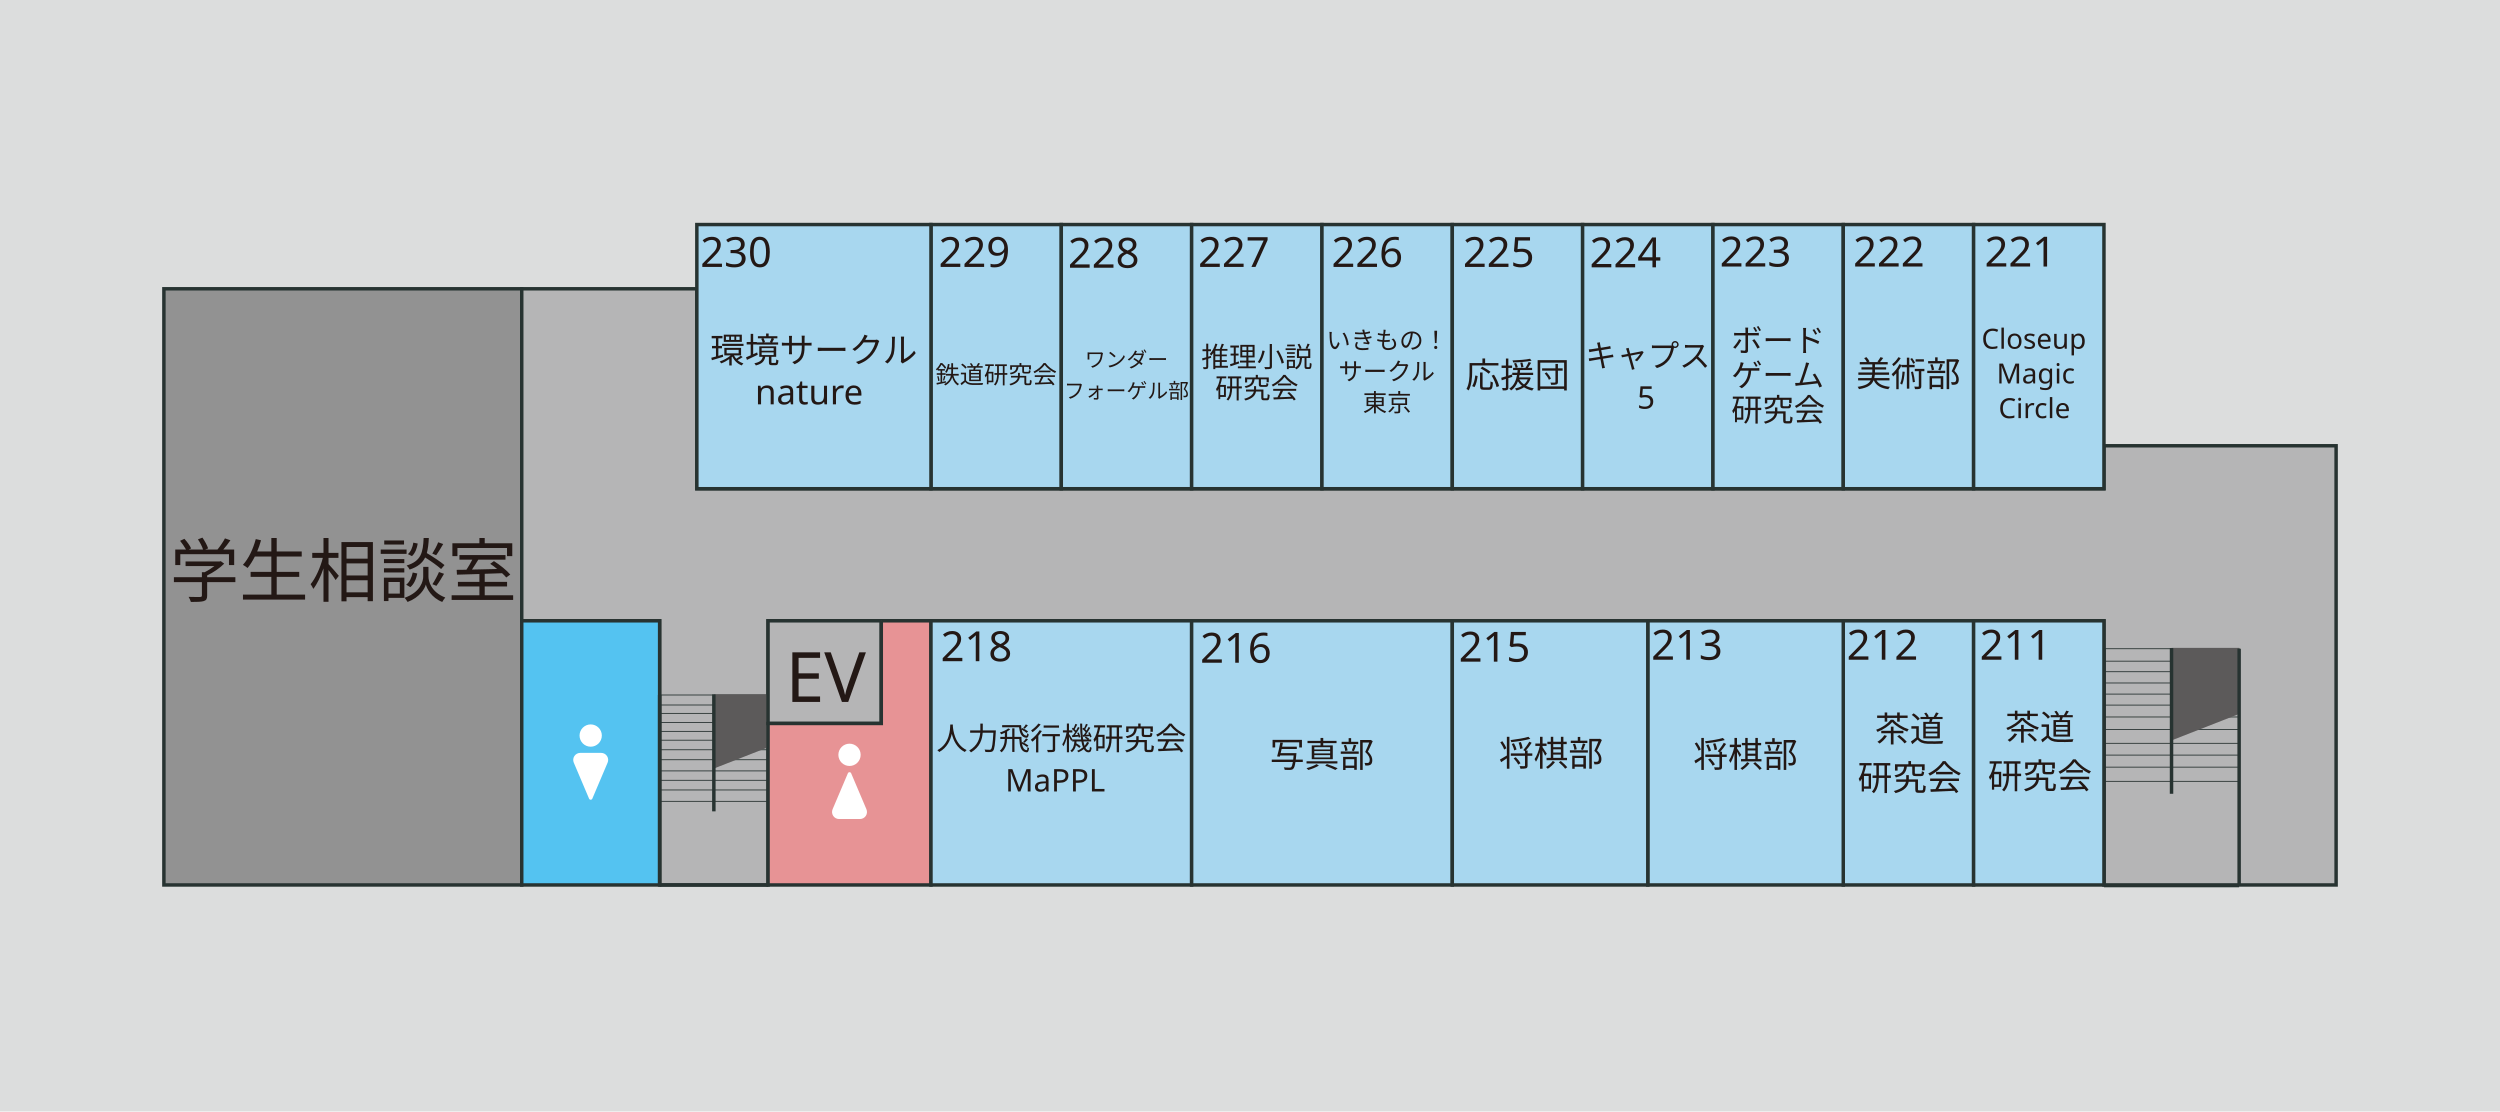
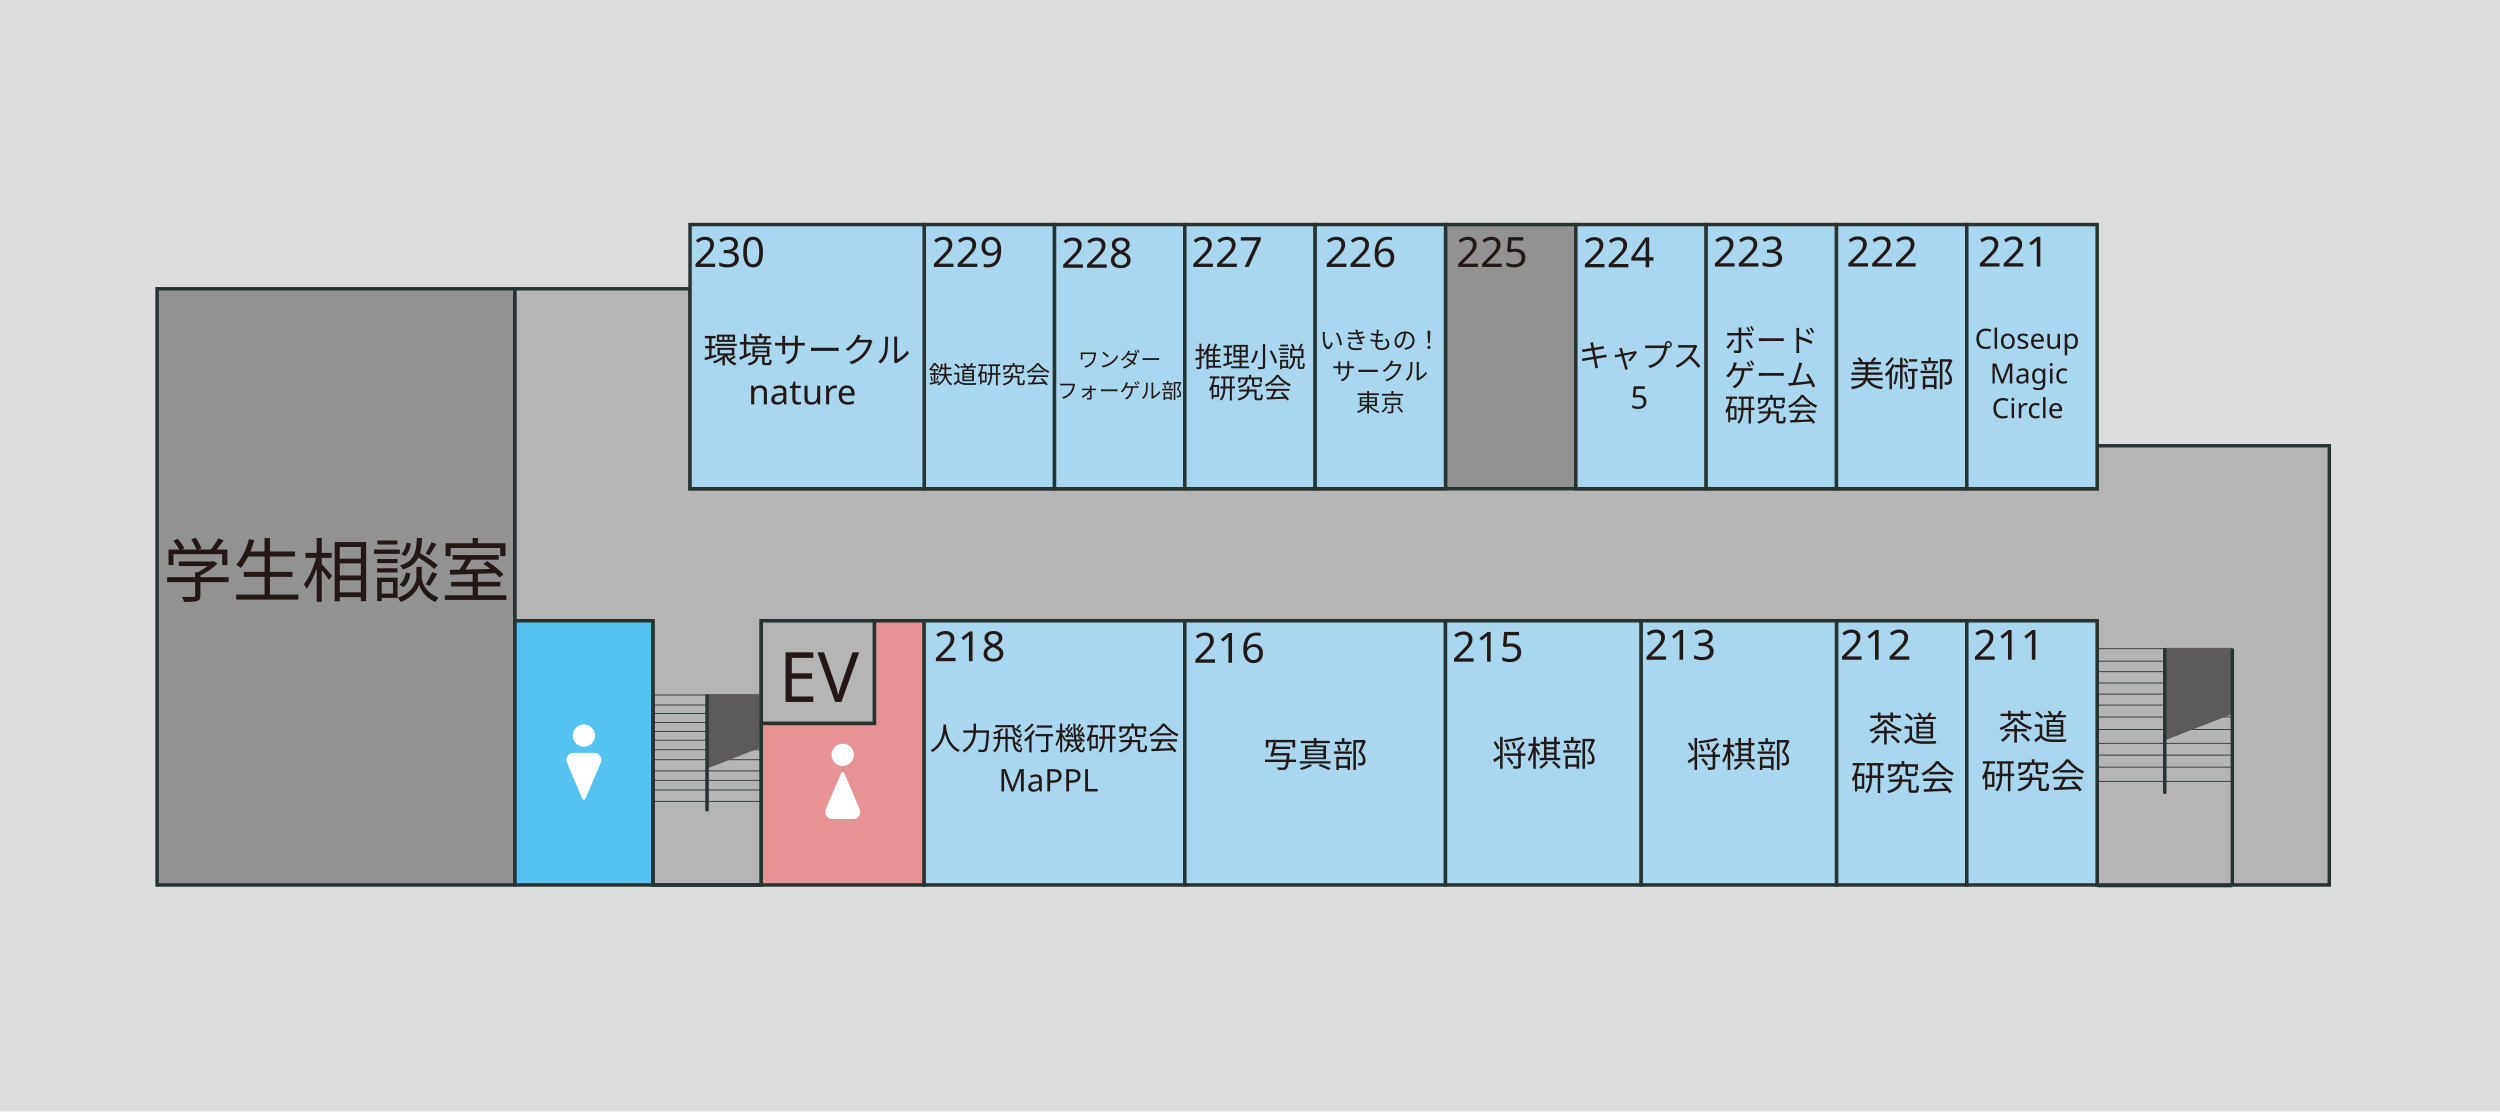
<svg xmlns="http://www.w3.org/2000/svg" viewBox="0 0 720 320">
  <g id="_景" data-name="背景">
    <polyline id="base" points="0 320 720 320 720 0 0 0" fill="#dcdddd" />
  </g>
  <g id="_用不可能部屋" data-name="使用不可能部屋">
-     <rect x="47.2" y="83.17" width="103.06" height="171.7" fill="#929292" stroke="#273331" stroke-miterlimit="10" />
+     <rect x="45.24" y="83.17" width="103.06" height="171.7" fill="#929292" stroke="#273331" stroke-miterlimit="10" />
+     <rect id="room225f" x="416.3" y="64.67" width="37.54" height="76.08" fill="#929292" stroke="#273331" stroke-miterlimit="10" />
  </g>
  <g id="_下" data-name="廊下">
-     <polygon points="150.26 83.17 150.26 178.79 189.97 178.79 189.97 254.87 221.2 254.87 221.2 178.79 605.93 178.79 605.93 254.87 672.8 254.87 672.8 128.38 605.93 128.38 605.93 140.75 200.69 140.75 200.69 83.17 150.26 83.17" fill="#b5b5b6" stroke="#273331" stroke-miterlimit="10" />
+     <polygon points="148.31 83.17 148.31 178.79 188.02 178.79 188.02 254.87 219.25 254.87 219.25 178.79 603.98 178.79 603.98 254.87 670.84 254.87 670.84 128.38 603.98 128.38 603.98 140.75 198.73 140.75 198.73 83.17 148.31 83.17" fill="#b5b5b6" stroke="#273331" stroke-miterlimit="10" />
  </g>
  <g id="_子トイレ" data-name="男子トイレ">
-     <rect x="150.26" y="178.79" width="39.71" height="76.08" fill="#54c3f1" stroke="#283331" stroke-miterlimit="10" />
+     <rect x="148.31" y="178.79" width="39.71" height="76.08" fill="#54c3f1" stroke="#283331" stroke-miterlimit="10" />
    <g id="_" data-name="男">
-       <path d="M170.12,215.05c1.77,0,3.21-1.44,3.21-3.21s-1.44-3.21-3.21-3.21-3.21,1.44-3.21,3.21,1.44,3.21,3.21,3.21Z" fill="#fff" />
-       <path d="M173.13,216.83h-6.02c-.68,0-1.31,.34-1.69,.91-.37,.57-.44,1.28-.17,1.91l4.4,10.36c.08,.19,.26,.31,.47,.31s.39-.12,.47-.31l4.4-10.36c.27-.62,.2-1.34-.17-1.91-.37-.57-1.01-.91-1.69-.91Z" fill="#fff" />
+       <path d="M168.16,215.05c1.77,0,3.21-1.44,3.21-3.21s-1.44-3.21-3.21-3.21-3.21,1.44-3.21,3.21,1.44,3.21,3.21,3.21Z" fill="#fff" />
+       <path d="M171.17,216.83h-6.02c-.68,0-1.31,.34-1.69,.91-.37,.57-.44,1.28-.17,1.91l4.4,10.36c.08,.19,.26,.31,.47,.31s.39-.12,.47-.31l4.4-10.36c.27-.62,.2-1.34-.17-1.91-.37-.57-1.01-.91-1.69-.91Z" fill="#fff" />
    </g>
  </g>
  <g id="_段" data-name="階段">
    <g>
-       <polyline points="189.97 200.16 221.2 200.16 221.2 215.93 189.97 215.93" fill="none" stroke="#283331" stroke-miterlimit="10" stroke-width=".25" />
-       <line x1="221.2" y1="203.04" x2="189.97" y2="203.04" fill="none" stroke="#283331" stroke-miterlimit="10" stroke-width=".25" />
-       <line x1="221.2" y1="205.46" x2="189.97" y2="205.46" fill="none" stroke="#283331" stroke-miterlimit="10" stroke-width=".25" />
-       <line x1="221.2" y1="208.07" x2="189.97" y2="208.07" fill="none" stroke="#283331" stroke-miterlimit="10" stroke-width=".25" />
-       <line x1="221.2" y1="210.64" x2="189.97" y2="210.64" fill="none" stroke="#283331" stroke-miterlimit="10" stroke-width=".25" />
-       <line x1="221.2" y1="213.18" x2="189.97" y2="213.18" fill="none" stroke="#283331" stroke-miterlimit="10" stroke-width=".25" />
-       <line x1="221.2" y1="218.8" x2="189.97" y2="218.8" fill="none" stroke="#283331" stroke-miterlimit="10" stroke-width=".25" />
-       <line x1="221.2" y1="222.02" x2="189.97" y2="222.02" fill="none" stroke="#283331" stroke-miterlimit="10" stroke-width=".25" />
-       <line x1="221.2" y1="224.73" x2="189.97" y2="224.73" fill="none" stroke="#283331" stroke-miterlimit="10" stroke-width=".25" />
-       <line x1="221.2" y1="254.87" x2="189.97" y2="254.87" fill="none" stroke="#273331" stroke-miterlimit="10" />
-       <line x1="221.2" y1="227.51" x2="189.97" y2="227.51" fill="none" stroke="#283331" stroke-miterlimit="10" stroke-width=".25" />
-       <line x1="221.2" y1="230.79" x2="189.97" y2="230.79" fill="none" stroke="#283331" stroke-miterlimit="10" stroke-width=".25" />
-       <polygon points="205.59 221.34 221.2 215.22 221.2 199.96 205.59 199.96 205.59 221.34" fill="#5c5a5a" />
-       <line x1="189.97" y1="200.16" x2="189.97" y2="254.87" fill="none" stroke="#273331" stroke-miterlimit="10" />
-       <polyline points="205.59 222.02 205.59 199.99 205.59 233.67" fill="none" stroke="#273331" stroke-miterlimit="10" />
+       <polyline points="188.02 200.16 219.25 200.16 219.24 215.93 188.02 215.93" fill="none" stroke="#283331" stroke-miterlimit="10" stroke-width=".25" />
+       <line x1="219.24" y1="203.04" x2="188.02" y2="203.04" fill="none" stroke="#283331" stroke-miterlimit="10" stroke-width=".25" />
+       <line x1="219.24" y1="205.46" x2="188.02" y2="205.46" fill="none" stroke="#283331" stroke-miterlimit="10" stroke-width=".25" />
+       <line x1="219.24" y1="208.07" x2="188.02" y2="208.07" fill="none" stroke="#283331" stroke-miterlimit="10" stroke-width=".25" />
+       <line x1="219.24" y1="210.64" x2="188.02" y2="210.64" fill="none" stroke="#283331" stroke-miterlimit="10" stroke-width=".25" />
+       <line x1="219.24" y1="213.18" x2="188.02" y2="213.18" fill="none" stroke="#283331" stroke-miterlimit="10" stroke-width=".25" />
+       <line x1="219.25" y1="218.8" x2="188.02" y2="218.8" fill="none" stroke="#283331" stroke-miterlimit="10" stroke-width=".25" />
+       <line x1="219.25" y1="222.02" x2="188.02" y2="222.02" fill="none" stroke="#283331" stroke-miterlimit="10" stroke-width=".25" />
+       <line x1="219.25" y1="224.73" x2="188.02" y2="224.73" fill="none" stroke="#283331" stroke-miterlimit="10" stroke-width=".25" />
+       <line x1="219.25" y1="254.87" x2="188.02" y2="254.87" fill="none" stroke="#273331" stroke-miterlimit="10" />
+       <line x1="219.25" y1="227.51" x2="188.02" y2="227.51" fill="none" stroke="#283331" stroke-miterlimit="10" stroke-width=".25" />
+       <line x1="219.25" y1="230.79" x2="188.02" y2="230.79" fill="none" stroke="#283331" stroke-miterlimit="10" stroke-width=".25" />
+       <polygon points="203.63 221.34 219.25 215.22 219.25 199.96 203.63 199.96 203.63 221.34" fill="#5c5a5a" />
+       <line x1="188.02" y1="200.16" x2="188.02" y2="254.87" fill="none" stroke="#273331" stroke-miterlimit="10" />
+       <polyline points="203.63 222.02 203.63 199.99 203.63 233.67" fill="none" stroke="#273331" stroke-miterlimit="10" />
    </g>
    <g>
-       <polyline points="605.93 186.83 644.87 186.83 644.87 206.49 605.93 206.49" fill="none" stroke="#283331" stroke-miterlimit="10" stroke-width=".25" />
-       <line x1="644.87" y1="190.42" x2="605.93" y2="190.42" fill="none" stroke="#283331" stroke-miterlimit="10" stroke-width=".25" />
-       <line x1="644.87" y1="193.45" x2="605.93" y2="193.45" fill="none" stroke="#283331" stroke-miterlimit="10" stroke-width=".25" />
-       <line x1="644.87" y1="196.7" x2="605.93" y2="196.7" fill="none" stroke="#283331" stroke-miterlimit="10" stroke-width=".25" />
-       <line x1="644.87" y1="199.9" x2="605.93" y2="199.9" fill="none" stroke="#283331" stroke-miterlimit="10" stroke-width=".25" />
-       <line x1="644.87" y1="203.07" x2="605.93" y2="203.07" fill="none" stroke="#283331" stroke-miterlimit="10" stroke-width=".25" />
-       <line x1="644.87" y1="210.08" x2="605.93" y2="210.08" fill="none" stroke="#283331" stroke-miterlimit="10" stroke-width=".25" />
-       <line x1="644.87" y1="214.08" x2="605.93" y2="214.08" fill="none" stroke="#283331" stroke-miterlimit="10" stroke-width=".25" />
-       <line x1="644.87" y1="217.47" x2="605.93" y2="217.47" fill="none" stroke="#283331" stroke-miterlimit="10" stroke-width=".25" />
-       <line x1="644.87" y1="255.04" x2="605.93" y2="255.04" fill="none" stroke="#273331" stroke-miterlimit="10" />
-       <line x1="644.87" y1="220.94" x2="605.93" y2="220.94" fill="none" stroke="#283331" stroke-miterlimit="10" stroke-width=".25" />
-       <line x1="644.87" y1="225.03" x2="605.93" y2="225.03" fill="none" stroke="#283331" stroke-miterlimit="10" stroke-width=".25" />
-       <polygon points="625.4 213.24 644.87 205.61 644.87 186.59 625.4 186.59 625.4 213.24" fill="#5c5a5a" />
-       <line x1="605.93" y1="255.04" x2="605.93" y2="186.83" fill="#b5b5b6" stroke="#273331" stroke-miterlimit="10" />
-       <polyline points="625.4 214.08 625.4 186.63 625.4 228.61" fill="none" stroke="#273331" stroke-miterlimit="10" />
-       <line x1="644.87" y1="186.83" x2="644.87" y2="255.04" fill="#b5b5b6" stroke="#273331" stroke-miterlimit="10" />
+       <polyline points="603.98 186.83 642.91 186.83 642.91 206.49 603.98 206.49" fill="none" stroke="#283331" stroke-miterlimit="10" stroke-width=".25" />
+       <line x1="642.91" y1="190.42" x2="603.98" y2="190.42" fill="none" stroke="#283331" stroke-miterlimit="10" stroke-width=".25" />
+       <line x1="642.91" y1="193.45" x2="603.98" y2="193.45" fill="none" stroke="#283331" stroke-miterlimit="10" stroke-width=".25" />
+       <line x1="642.91" y1="196.7" x2="603.98" y2="196.7" fill="none" stroke="#283331" stroke-miterlimit="10" stroke-width=".25" />
+       <line x1="642.91" y1="199.9" x2="603.98" y2="199.9" fill="none" stroke="#283331" stroke-miterlimit="10" stroke-width=".25" />
+       <line x1="642.91" y1="203.07" x2="603.98" y2="203.07" fill="none" stroke="#283331" stroke-miterlimit="10" stroke-width=".25" />
+       <line x1="642.91" y1="210.08" x2="603.98" y2="210.08" fill="none" stroke="#283331" stroke-miterlimit="10" stroke-width=".25" />
+       <line x1="642.91" y1="214.08" x2="603.98" y2="214.08" fill="none" stroke="#283331" stroke-miterlimit="10" stroke-width=".25" />
+       <line x1="642.91" y1="217.47" x2="603.98" y2="217.47" fill="none" stroke="#283331" stroke-miterlimit="10" stroke-width=".25" />
+       <line x1="642.91" y1="255.04" x2="603.98" y2="255.04" fill="none" stroke="#273331" stroke-miterlimit="10" />
+       <line x1="642.91" y1="220.94" x2="603.98" y2="220.94" fill="none" stroke="#283331" stroke-miterlimit="10" stroke-width=".25" />
+       <line x1="642.91" y1="225.03" x2="603.98" y2="225.03" fill="none" stroke="#283331" stroke-miterlimit="10" stroke-width=".25" />
+       <polygon points="623.45 213.24 642.91 205.61 642.91 186.59 623.45 186.59 623.45 213.24" fill="#5c5a5a" />
+       <line x1="603.98" y1="255.04" x2="603.98" y2="186.83" fill="#b5b5b6" stroke="#273331" stroke-miterlimit="10" />
+       <polyline points="623.45 214.08 623.45 186.63 623.45 228.61" fill="none" stroke="#273331" stroke-miterlimit="10" />
+       <line x1="642.91" y1="186.83" x2="642.91" y2="255.04" fill="#b5b5b6" stroke="#273331" stroke-miterlimit="10" />
    </g>
  </g>
  <g id="EV">
-     <rect x="221.2" y="178.79" width="32.61" height="29.57" fill="#b5b5b6" stroke="#273331" stroke-miterlimit="10" />
+     <rect x="219.25" y="178.79" width="32.61" height="29.57" fill="#b5b5b6" stroke="#273331" stroke-miterlimit="10" />
  </g>
  <g id="_子トイレ-2" data-name="女子トイレ">
-     <polyline points="253.81 178.79 268.12 178.79 268.12 254.87 221.2 254.87 221.2 208.36 253.81 208.36 253.81 178.79" fill="#e79395" stroke="#273331" stroke-miterlimit="10" />
+     <polyline points="251.85 178.79 266.16 178.79 266.16 254.87 219.25 254.87 219.25 208.36 251.85 208.36 251.85 178.79" fill="#e79395" stroke="#273331" stroke-miterlimit="10" />
    <g id="_-2" data-name="女">
-       <path d="M244.66,220.6c1.77,0,3.21-1.44,3.21-3.21s-1.44-3.21-3.21-3.21-3.21,1.44-3.21,3.21,1.44,3.21,3.21,3.21Z" fill="#fff" />
-       <path d="M249.53,233.06l-4.4-10.36c-.08-.19-.26-.31-.47-.31s-.39,.12-.47,.31l-4.4,10.36c-.27,.62-.2,1.34,.17,1.91,.37,.57,1.01,.91,1.69,.91h6.02c.68,0,1.31-.34,1.69-.91,.37-.57,.44-1.28,.17-1.91Z" fill="#fff" />
+       <path d="M242.7,220.6c1.77,0,3.21-1.44,3.21-3.21s-1.44-3.21-3.21-3.21-3.21,1.44-3.21,3.21,1.44,3.21,3.21,3.21Z" fill="#fff" />
+       <path d="M247.57,233.06l-4.4-10.36c-.08-.19-.26-.31-.47-.31s-.39,.12-.47,.31l-4.4,10.36c-.27,.62-.2,1.34,.17,1.91,.37,.57,1.01,.91,1.69,.91h6.02c.68,0,1.31-.34,1.69-.91,.37-.57,.44-1.28,.17-1.91Z" fill="#fff" />
    </g>
  </g>
  <g id="_イレマーク" data-name="トイレマーク" />
  <g id="MLOC-available">
-     <rect id="room229f" x="268.12" y="64.67" width="37.54" height="76.08" fill="#a8d7ef" stroke="#273331" stroke-miterlimit="10" />
-     <rect id="room228f" x="305.65" y="64.67" width="37.54" height="76.08" fill="#a8d7ef" stroke="#273331" stroke-miterlimit="10" />
-     <rect id="room227f" x="343.19" y="64.67" width="37.54" height="76.08" fill="#a8d7ef" stroke="#273331" stroke-miterlimit="10" />
-     <rect id="room226f" x="380.72" y="64.67" width="37.54" height="76.08" fill="#a8d7ef" stroke="#273331" stroke-miterlimit="10" />
-     <rect id="room225f" x="418.26" y="64.67" width="37.54" height="76.08" fill="#a8d7ef" stroke="#273331" stroke-miterlimit="10" />
-     <rect id="room224f" x="455.79" y="64.67" width="37.54" height="76.08" fill="#a8d7ef" stroke="#273331" stroke-miterlimit="10" />
-     <rect id="room223f" x="493.33" y="64.67" width="37.54" height="76.08" fill="#a8d7ef" stroke="#273331" stroke-miterlimit="10" />
-     <rect id="room222f" x="530.86" y="64.67" width="37.54" height="76.08" fill="#a8d7ef" stroke="#273331" stroke-miterlimit="10" />
-     <rect id="room221f" x="568.4" y="64.67" width="37.54" height="76.08" fill="#a8d7ef" stroke="#273331" stroke-miterlimit="10" />
-     <rect id="room7-230f" x="200.69" y="64.67" width="67.43" height="76.08" fill="#a8d7ef" stroke="#273331" stroke-miterlimit="10" />
-     <rect id="room218f" x="268.12" y="178.79" width="75.07" height="76.08" fill="#a8d7ef" stroke="#273331" stroke-miterlimit="10" />
-     <rect id="room216f" x="343.19" y="178.79" width="75.07" height="76.08" fill="#a8d7ef" stroke="#273331" stroke-miterlimit="10" />
-     <rect id="wa212f" x="530.86" y="178.79" width="37.54" height="76.08" fill="#a8d7ef" stroke="#273331" stroke-miterlimit="10" />
-     <rect id="wa211f" x="568.4" y="178.79" width="37.54" height="76.08" fill="#a8d7ef" stroke="#273331" stroke-miterlimit="10" />
-     <rect id="wa213f" x="474.56" y="178.79" width="56.3" height="76.08" fill="#a8d7ef" stroke="#273331" stroke-miterlimit="10" />
-     <rect id="wa215f" x="418.26" y="178.79" width="56.3" height="76.08" fill="#a8d7ef" stroke="#273331" stroke-miterlimit="10" />
+     <rect id="room229f" x="266.16" y="64.67" width="37.54" height="76.08" fill="#a8d7ef" stroke="#273331" stroke-miterlimit="10" />
+     <rect id="room228f" x="303.7" y="64.67" width="37.54" height="76.08" fill="#a8d7ef" stroke="#273331" stroke-miterlimit="10" />
+     <rect id="room227f" x="341.23" y="64.67" width="37.54" height="76.08" fill="#a8d7ef" stroke="#273331" stroke-miterlimit="10" />
+     <rect id="room226f" x="378.77" y="64.67" width="37.54" height="76.08" fill="#a8d7ef" stroke="#273331" stroke-miterlimit="10" />
+     <rect id="room224f" x="453.84" y="64.67" width="37.54" height="76.08" fill="#a8d7ef" stroke="#273331" stroke-miterlimit="10" />
+     <rect id="room223f" x="491.37" y="64.67" width="37.54" height="76.08" fill="#a8d7ef" stroke="#273331" stroke-miterlimit="10" />
+     <rect id="room222f" x="528.91" y="64.67" width="37.54" height="76.08" fill="#a8d7ef" stroke="#273331" stroke-miterlimit="10" />
+     <rect id="room221f" x="566.44" y="64.67" width="37.54" height="76.08" fill="#a8d7ef" stroke="#273331" stroke-miterlimit="10" />
+     <rect id="room7-230f" x="198.73" y="64.67" width="67.43" height="76.08" fill="#a8d7ef" stroke="#273331" stroke-miterlimit="10" />
+     <rect id="room218f" x="266.16" y="178.79" width="75.07" height="76.08" fill="#a8d7ef" stroke="#273331" stroke-miterlimit="10" />
+     <rect id="room216f" x="341.23" y="178.79" width="75.07" height="76.08" fill="#a8d7ef" stroke="#273331" stroke-miterlimit="10" />
+     <rect id="wa212f" x="528.91" y="178.79" width="37.54" height="76.08" fill="#a8d7ef" stroke="#273331" stroke-miterlimit="10" />
+     <rect id="wa211f" x="566.44" y="178.79" width="37.54" height="76.08" fill="#a8d7ef" stroke="#273331" stroke-miterlimit="10" />
+     <rect id="wa213f" x="472.61" y="178.79" width="56.3" height="76.08" fill="#a8d7ef" stroke="#273331" stroke-miterlimit="10" />
+     <rect id="wa215f" x="416.3" y="178.79" width="56.3" height="76.08" fill="#a8d7ef" stroke="#273331" stroke-miterlimit="10" />
  </g>
  <g id="MNOINT-word">
-     <text transform="translate(226.26 202.16)" fill="#231815" font-family="KozGoPr6N-Regular-83pv-RKSJ-H, Kozuka Gothic Pr6N" font-size="20">
+     <text transform="translate(224.31 202.16)" fill="#231815" font-family="KozGoPr6N-Regular-83pv-RKSJ-H, Kozuka Gothic Pr6N" font-size="20">
      <tspan x="0" y="0">EV</tspan>
    </text>
-     <text transform="translate(48.88 171.74)" fill="#231815" font-family="KozGoPr6N-Regular-83pv-RKSJ-H, Kozuka Gothic Pr6N" font-size="20">
+     <text transform="translate(46.93 171.74)" fill="#231815" font-family="KozGoPr6N-Regular-83pv-RKSJ-H, Kozuka Gothic Pr6N" font-size="20">
      <tspan x="0" y="0">学生相談室</tspan>
    </text>
-     <text transform="translate(201.69 76.88)" fill="#231815" font-family="KozGoPr6N-Regular-83pv-RKSJ-H, Kozuka Gothic Pr6N" font-size="12">
+     <text transform="translate(199.73 76.88)" fill="#231815" font-family="KozGoPr6N-Regular-83pv-RKSJ-H, Kozuka Gothic Pr6N" font-size="12">
      <tspan x="0" y="0">230</tspan>
    </text>
-     <text transform="translate(270.33 76.88)" fill="#231815" font-family="KozGoPr6N-Regular-83pv-RKSJ-H, Kozuka Gothic Pr6N" font-size="12">
+     <text transform="translate(268.37 76.88)" fill="#231815" font-family="KozGoPr6N-Regular-83pv-RKSJ-H, Kozuka Gothic Pr6N" font-size="12">
      <tspan x="0" y="0">229</tspan>
    </text>
-     <text transform="translate(307.58 77.1)" fill="#231815" font-family="KozGoPr6N-Regular-83pv-RKSJ-H, Kozuka Gothic Pr6N" font-size="12">
+     <text transform="translate(305.63 77.1)" fill="#231815" font-family="KozGoPr6N-Regular-83pv-RKSJ-H, Kozuka Gothic Pr6N" font-size="12">
      <tspan x="0" y="0">228</tspan>
    </text>
-     <text transform="translate(345.06 76.88)" fill="#231815" font-family="KozGoPr6N-Regular-83pv-RKSJ-H, Kozuka Gothic Pr6N" font-size="12">
+     <text transform="translate(343.1 76.88)" fill="#231815" font-family="KozGoPr6N-Regular-83pv-RKSJ-H, Kozuka Gothic Pr6N" font-size="12">
      <tspan x="0" y="0">227</tspan>
    </text>
-     <text transform="translate(383.48 76.88)" fill="#231815" font-family="KozGoPr6N-Regular-83pv-RKSJ-H, Kozuka Gothic Pr6N" font-size="12">
+     <text transform="translate(381.52 76.88)" fill="#231815" font-family="KozGoPr6N-Regular-83pv-RKSJ-H, Kozuka Gothic Pr6N" font-size="12">
      <tspan x="0" y="0">226</tspan>
    </text>
-     <text transform="translate(421.34 76.88)" fill="#231815" font-family="KozGoPr6N-Regular-83pv-RKSJ-H, Kozuka Gothic Pr6N" font-size="12">
+     <text transform="translate(419.39 76.88)" fill="#231815" font-family="KozGoPr6N-Regular-83pv-RKSJ-H, Kozuka Gothic Pr6N" font-size="12">
      <tspan x="0" y="0">225</tspan>
    </text>
-     <text transform="translate(457.82 76.99)" fill="#231815" font-family="KozGoPr6N-Regular-83pv-RKSJ-H, Kozuka Gothic Pr6N" font-size="12">
+     <text transform="translate(455.86 76.99)" fill="#231815" font-family="KozGoPr6N-Regular-83pv-RKSJ-H, Kozuka Gothic Pr6N" font-size="12">
      <tspan x="0" y="0">224</tspan>
    </text>
-     <text transform="translate(495.29 76.77)" fill="#231815" font-family="KozGoPr6N-Regular-83pv-RKSJ-H, Kozuka Gothic Pr6N" font-size="12">
+     <text transform="translate(493.33 76.77)" fill="#231815" font-family="KozGoPr6N-Regular-83pv-RKSJ-H, Kozuka Gothic Pr6N" font-size="12">
      <tspan x="0" y="0">223</tspan>
    </text>
-     <text transform="translate(533.71 76.77)" fill="#231815" font-family="KozGoPr6N-Regular-83pv-RKSJ-H, Kozuka Gothic Pr6N" font-size="12">
+     <text transform="translate(531.75 76.77)" fill="#231815" font-family="KozGoPr6N-Regular-83pv-RKSJ-H, Kozuka Gothic Pr6N" font-size="12">
      <tspan x="0" y="0">222</tspan>
    </text>
-     <text transform="translate(571.57 76.77)" fill="#231815" font-family="KozGoPr6N-Regular-83pv-RKSJ-H, Kozuka Gothic Pr6N" font-size="12">
+     <text transform="translate(569.62 76.77)" fill="#231815" font-family="KozGoPr6N-Regular-83pv-RKSJ-H, Kozuka Gothic Pr6N" font-size="12">
      <tspan x="0" y="0">221</tspan>
    </text>
-     <text transform="translate(270.92 190.42)" fill="#231815" font-family="KozGoPr6N-Regular-83pv-RKSJ-H, Kozuka Gothic Pr6N" font-size="12">
+     <text transform="translate(268.96 190.42)" fill="#231815" font-family="KozGoPr6N-Regular-83pv-RKSJ-H, Kozuka Gothic Pr6N" font-size="12">
      <tspan x="0" y="0">218</tspan>
    </text>
-     <text transform="translate(345.65 190.86)" fill="#231815" font-family="KozGoPr6N-Regular-83pv-RKSJ-H, Kozuka Gothic Pr6N" font-size="12">
+     <text transform="translate(343.69 190.86)" fill="#231815" font-family="KozGoPr6N-Regular-83pv-RKSJ-H, Kozuka Gothic Pr6N" font-size="12">
      <tspan x="0" y="0">216</tspan>
    </text>
-     <text transform="translate(420.13 190.56)" fill="#231815" font-family="KozGoPr6N-Regular-83pv-RKSJ-H, Kozuka Gothic Pr6N" font-size="12">
+     <text transform="translate(418.18 190.56)" fill="#231815" font-family="KozGoPr6N-Regular-83pv-RKSJ-H, Kozuka Gothic Pr6N" font-size="12">
      <tspan x="0" y="0">215</tspan>
    </text>
-     <text transform="translate(475.56 190)" fill="#231815" font-family="KozGoPr6N-Regular-83pv-RKSJ-H, Kozuka Gothic Pr6N" font-size="12">
+     <text transform="translate(473.61 190)" fill="#231815" font-family="KozGoPr6N-Regular-83pv-RKSJ-H, Kozuka Gothic Pr6N" font-size="12">
      <tspan x="0" y="0">213</tspan>
    </text>
-     <text transform="translate(531.86 190)" fill="#231815" font-family="KozGoPr6N-Regular-83pv-RKSJ-H, Kozuka Gothic Pr6N" font-size="12">
+     <text transform="translate(529.91 190)" fill="#231815" font-family="KozGoPr6N-Regular-83pv-RKSJ-H, Kozuka Gothic Pr6N" font-size="12">
      <tspan x="0" y="0">212</tspan>
    </text>
-     <text transform="translate(570.17 190)" fill="#231815" font-family="KozGoPr6N-Regular-83pv-RKSJ-H, Kozuka Gothic Pr6N" font-size="12">
+     <text transform="translate(568.21 190)" fill="#231815" font-family="KozGoPr6N-Regular-83pv-RKSJ-H, Kozuka Gothic Pr6N" font-size="12">
      <tspan x="0" y="0">211</tspan>
    </text>
-     <text transform="translate(539.99 213.6)" fill="#231815" font-family="HiraginoSans-W5-83pv-RKSJ-H, Hiragino Sans" font-size="10">
+     <text transform="translate(538.04 213.6)" fill="#231815" font-family="HiraginoSans-W5-83pv-RKSJ-H, Hiragino Sans" font-size="10">
      <tspan x="0" y="0">茶道</tspan>
      <tspan x="-5" y="14">研究会</tspan>
    </text>
-     <text transform="translate(487.71 220.94)" fill="#231815" font-family="HiraginoSans-W5-83pv-RKSJ-H, Hiragino Sans" font-size="10">
+     <text transform="translate(485.76 220.94)" fill="#231815" font-family="HiraginoSans-W5-83pv-RKSJ-H, Hiragino Sans" font-size="10">
      <tspan x="0" y="0">将棋部</tspan>
    </text>
-     <text transform="translate(431.71 220.6)" fill="#231815" font-family="HiraginoSans-W5-83pv-RKSJ-H, Hiragino Sans" font-size="10">
+     <text transform="translate(429.76 220.6)" fill="#231815" font-family="HiraginoSans-W5-83pv-RKSJ-H, Hiragino Sans" font-size="10">
      <tspan x="0" y="0">将棋部</tspan>
    </text>
-     <text transform="translate(365.72 220.94)" fill="#231815" font-family="HiraginoSans-W5-83pv-RKSJ-H, Hiragino Sans" font-size="10">
+     <text transform="translate(363.77 220.94)" fill="#231815" font-family="HiraginoSans-W5-83pv-RKSJ-H, Hiragino Sans" font-size="10">
      <tspan x="0" y="0">写真部</tspan>
    </text>
-     <text transform="translate(269.65 215.94)" fill="#231815" font-family="HiraginoSans-W5-83pv-RKSJ-H, Hiragino Sans" font-size="9">
+     <text transform="translate(267.7 215.94)" fill="#231815" font-family="HiraginoSans-W5-83pv-RKSJ-H, Hiragino Sans" font-size="9">
      <tspan x="0" y="0">人力飛行機研究会</tspan>
      <tspan x="19.85" y="12">MaPPL</tspan>
    </text>
-     <text transform="translate(204.51 104.45)" fill="#231815" font-family="HiraginoSans-W5-83pv-RKSJ-H, Hiragino Sans" font-size="10">
+     <text transform="translate(202.55 104.45)" fill="#231815" font-family="HiraginoSans-W5-83pv-RKSJ-H, Hiragino Sans" font-size="10">
      <tspan x="0" y="0">環境サークル</tspan>
      <tspan x="12.94" y="12">nature</tspan>
    </text>
-     <text transform="translate(381.99 100.49)" fill="#231815" font-family="HiraginoSans-W5-83pv-RKSJ-H, Hiragino Sans" font-size="7">
+     <text transform="translate(380.03 100.49)" fill="#231815" font-family="HiraginoSans-W5-83pv-RKSJ-H, Hiragino Sans" font-size="7">
      <tspan x="0" y="0">いきもの！</tspan>
      <tspan x="3.5" y="9">サークル</tspan>
      <tspan x="10.5" y="18">東京</tspan>
    </text>
-     <text transform="translate(570.67 100.43)" fill="#231815" font-family="HiraginoSans-W5-83pv-RKSJ-H, Hiragino Sans" font-size="8">
+     <text transform="translate(568.71 100.43)" fill="#231815" font-family="HiraginoSans-W5-83pv-RKSJ-H, Hiragino Sans" font-size="8">
      <tspan x="0" y="0">Closeup</tspan>
      <tspan x="4.35" y="10">Magic</tspan>
      <tspan x="4.9" y="20">Circle</tspan>
    </text>
-     <text transform="translate(534.63 111.28)" fill="#231815" font-family="HiraginoSans-W5-83pv-RKSJ-H, Hiragino Sans" font-size="10">
+     <text transform="translate(532.68 111.28)" fill="#231815" font-family="HiraginoSans-W5-83pv-RKSJ-H, Hiragino Sans" font-size="10">
      <tspan x="0" y="0">美術部</tspan>
    </text>
-     <text transform="translate(422.03 111.65)" fill="#231815" font-family="HiraginoSans-W5-83pv-RKSJ-H, Hiragino Sans" font-size="10">
-       <tspan x="0" y="0">応援団</tspan>
-     </text>
-     <text transform="translate(456.59 105.69)" fill="#231815" font-family="HiraginoSans-W5-83pv-RKSJ-H, Hiragino Sans" font-size="9">
+     <text transform="translate(454.64 105.69)" fill="#231815" font-family="HiraginoSans-W5-83pv-RKSJ-H, Hiragino Sans" font-size="9">
      <tspan x="0" y="0">キャプス</tspan>
      <tspan x="14.9" y="12">5</tspan>
    </text>
-     <text transform="translate(498.6 101.28)" fill="#231815" font-family="HiraginoSans-W5-83pv-RKSJ-H, Hiragino Sans" font-size="9">
+     <text transform="translate(496.64 101.28)" fill="#231815" font-family="HiraginoSans-W5-83pv-RKSJ-H, Hiragino Sans" font-size="9">
      <tspan x="0" y="0">ボード</tspan>
      <tspan x="0" y="10">ゲーム</tspan>
      <tspan x="0" y="20">研究会</tspan>
    </text>
-     <text transform="translate(345.96 105.69)" fill="#231815" font-family="HiraginoSans-W5-83pv-RKSJ-H, Hiragino Sans" font-size="8">
+     <text transform="translate(344 105.69)" fill="#231815" font-family="HiraginoSans-W5-83pv-RKSJ-H, Hiragino Sans" font-size="8">
      <tspan x="0" y="0">推理小説</tspan>
      <tspan x="4" y="9">研究会</tspan>
    </text>
-     <text transform="translate(312.42 105.71)" fill="#231815" font-family="HiraginoSans-W5-83pv-RKSJ-H, Hiragino Sans" font-size="6">
+     <text transform="translate(310.46 105.71)" fill="#231815" font-family="HiraginoSans-W5-83pv-RKSJ-H, Hiragino Sans" font-size="6">
      <tspan x="0" y="0">ワンダー</tspan>
      <tspan x="-6" y="9">フォーゲル部</tspan>
    </text>
-     <text transform="translate(269.39 110.43)" fill="#231815" font-family="HiraginoSans-W5-83pv-RKSJ-H, Hiragino Sans" font-size="7">
+     <text transform="translate(267.43 110.43)" fill="#231815" font-family="HiraginoSans-W5-83pv-RKSJ-H, Hiragino Sans" font-size="7">
      <tspan x="0" y="0">鉄道研究会</tspan>
    </text>
-     <text transform="translate(577.49 213.08)" fill="#231815" font-family="HiraginoSans-W5-83pv-RKSJ-H, Hiragino Sans" font-size="10">
+     <text transform="translate(575.53 213.08)" fill="#231815" font-family="HiraginoSans-W5-83pv-RKSJ-H, Hiragino Sans" font-size="10">
      <tspan x="0" y="0">茶道</tspan>
      <tspan x="-5" y="14">研究会</tspan>
    </text>
  </g>
</svg>
